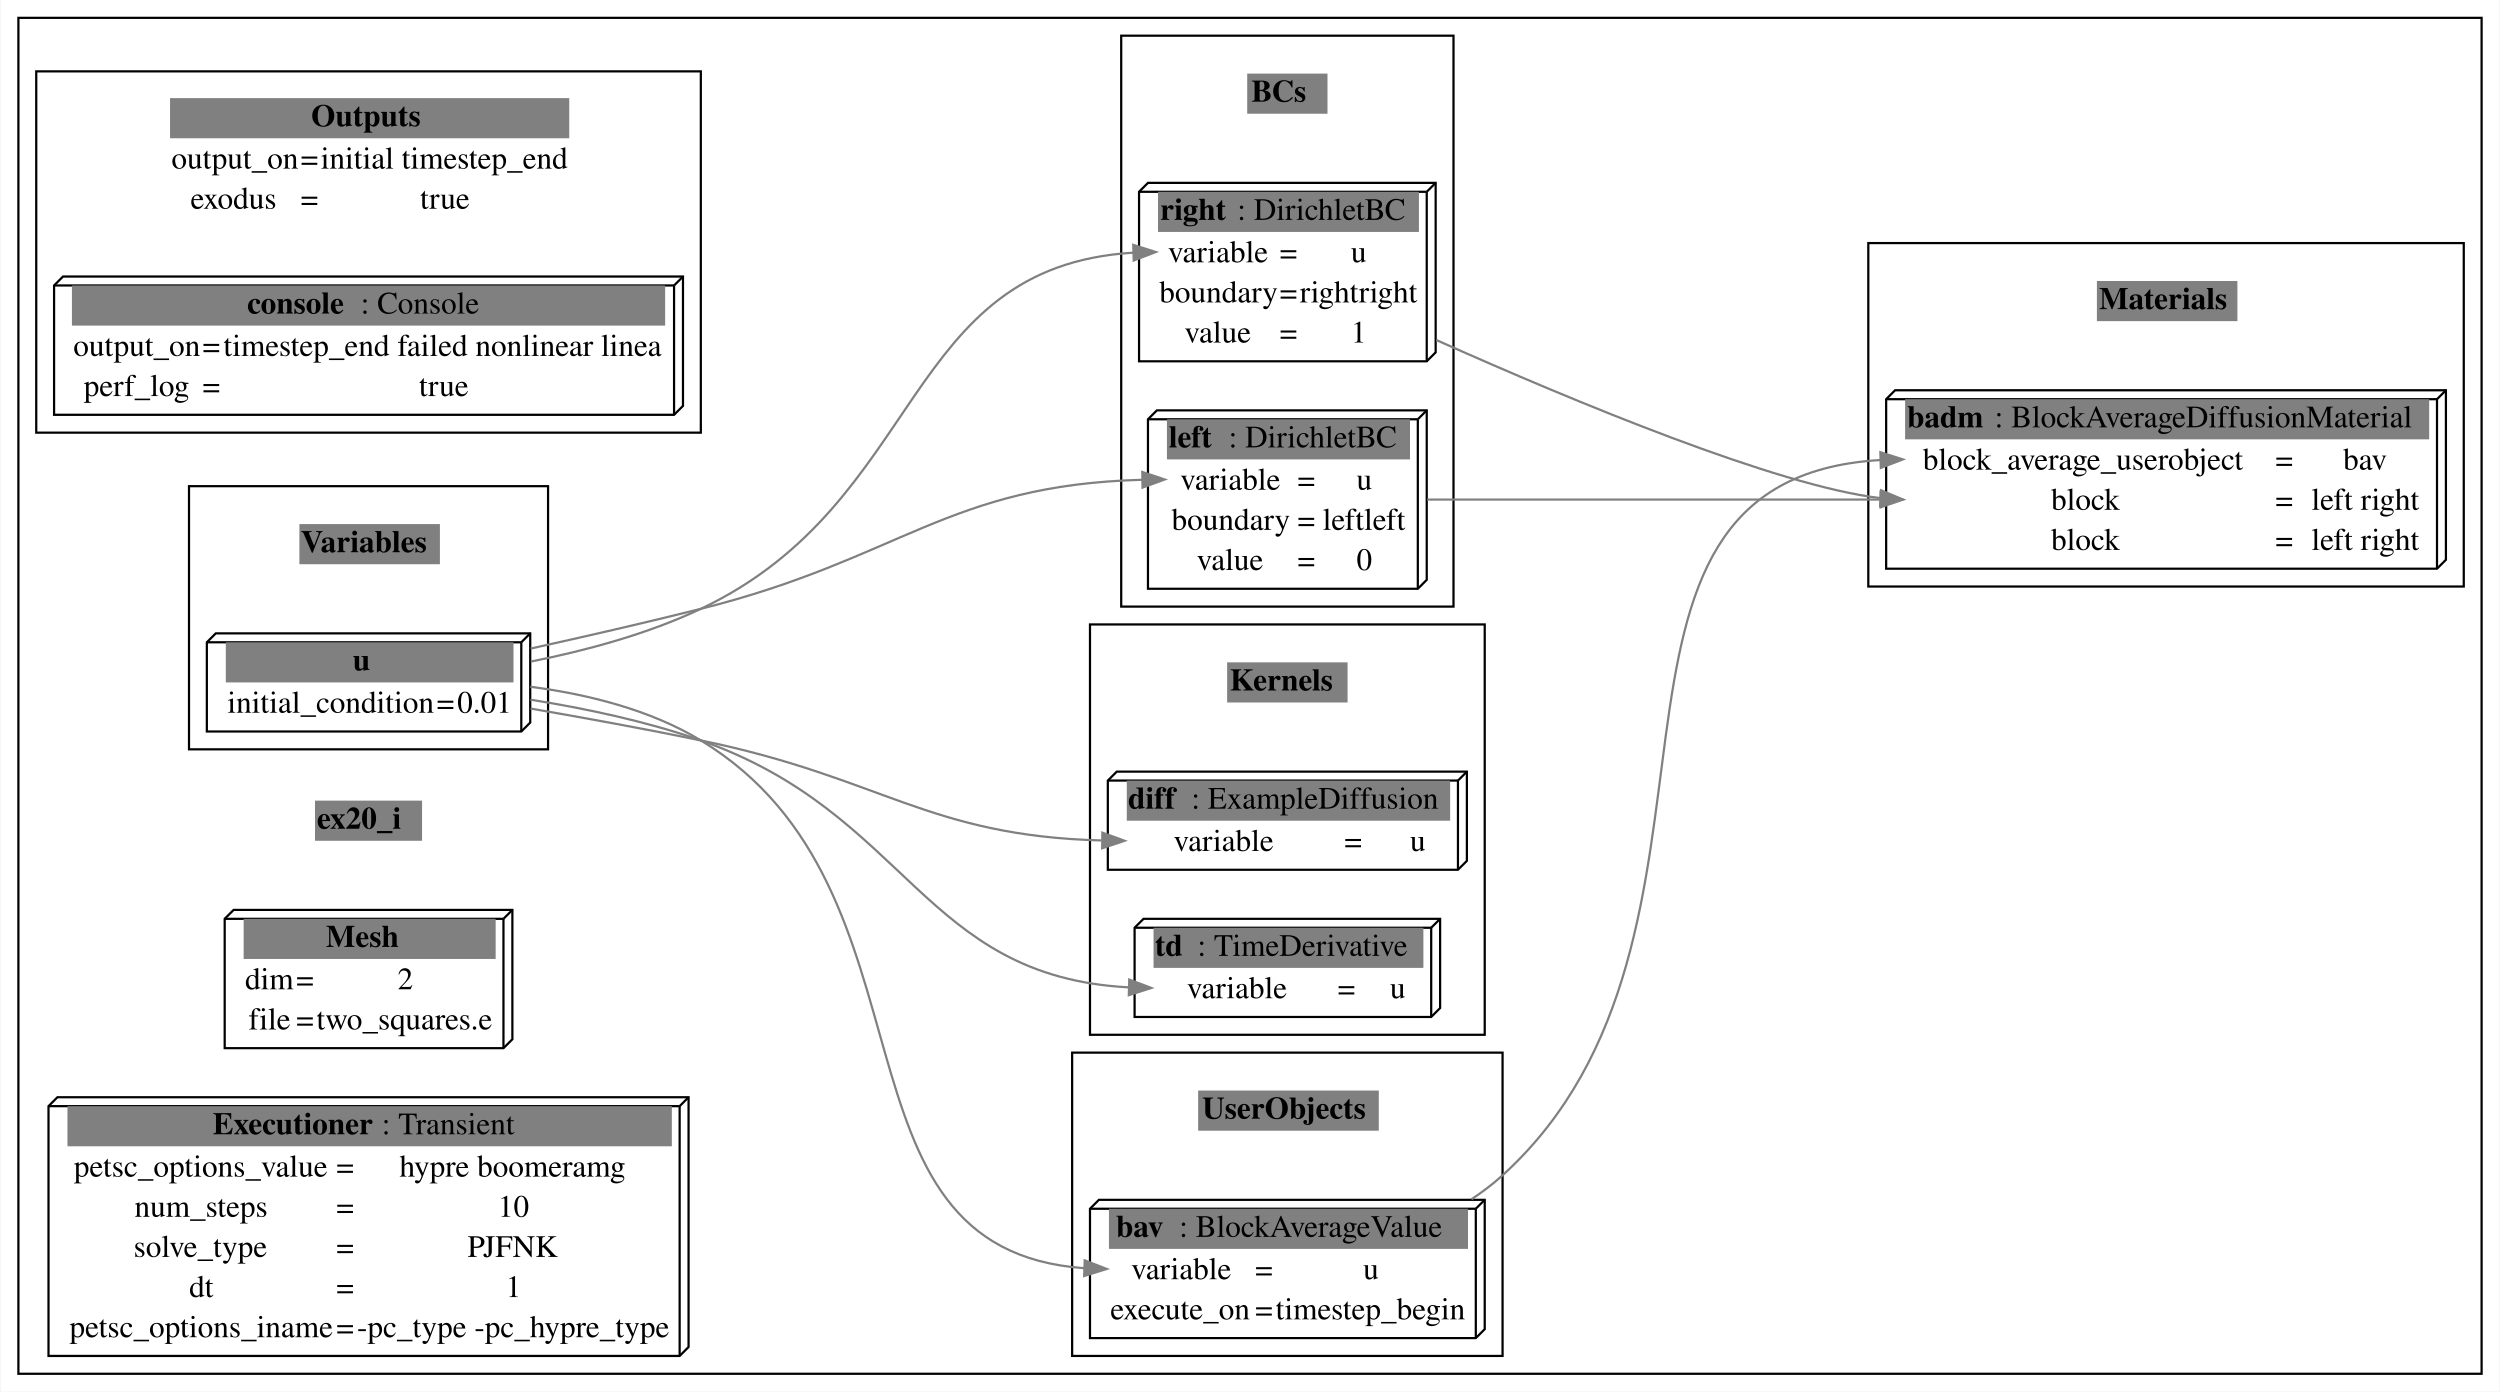
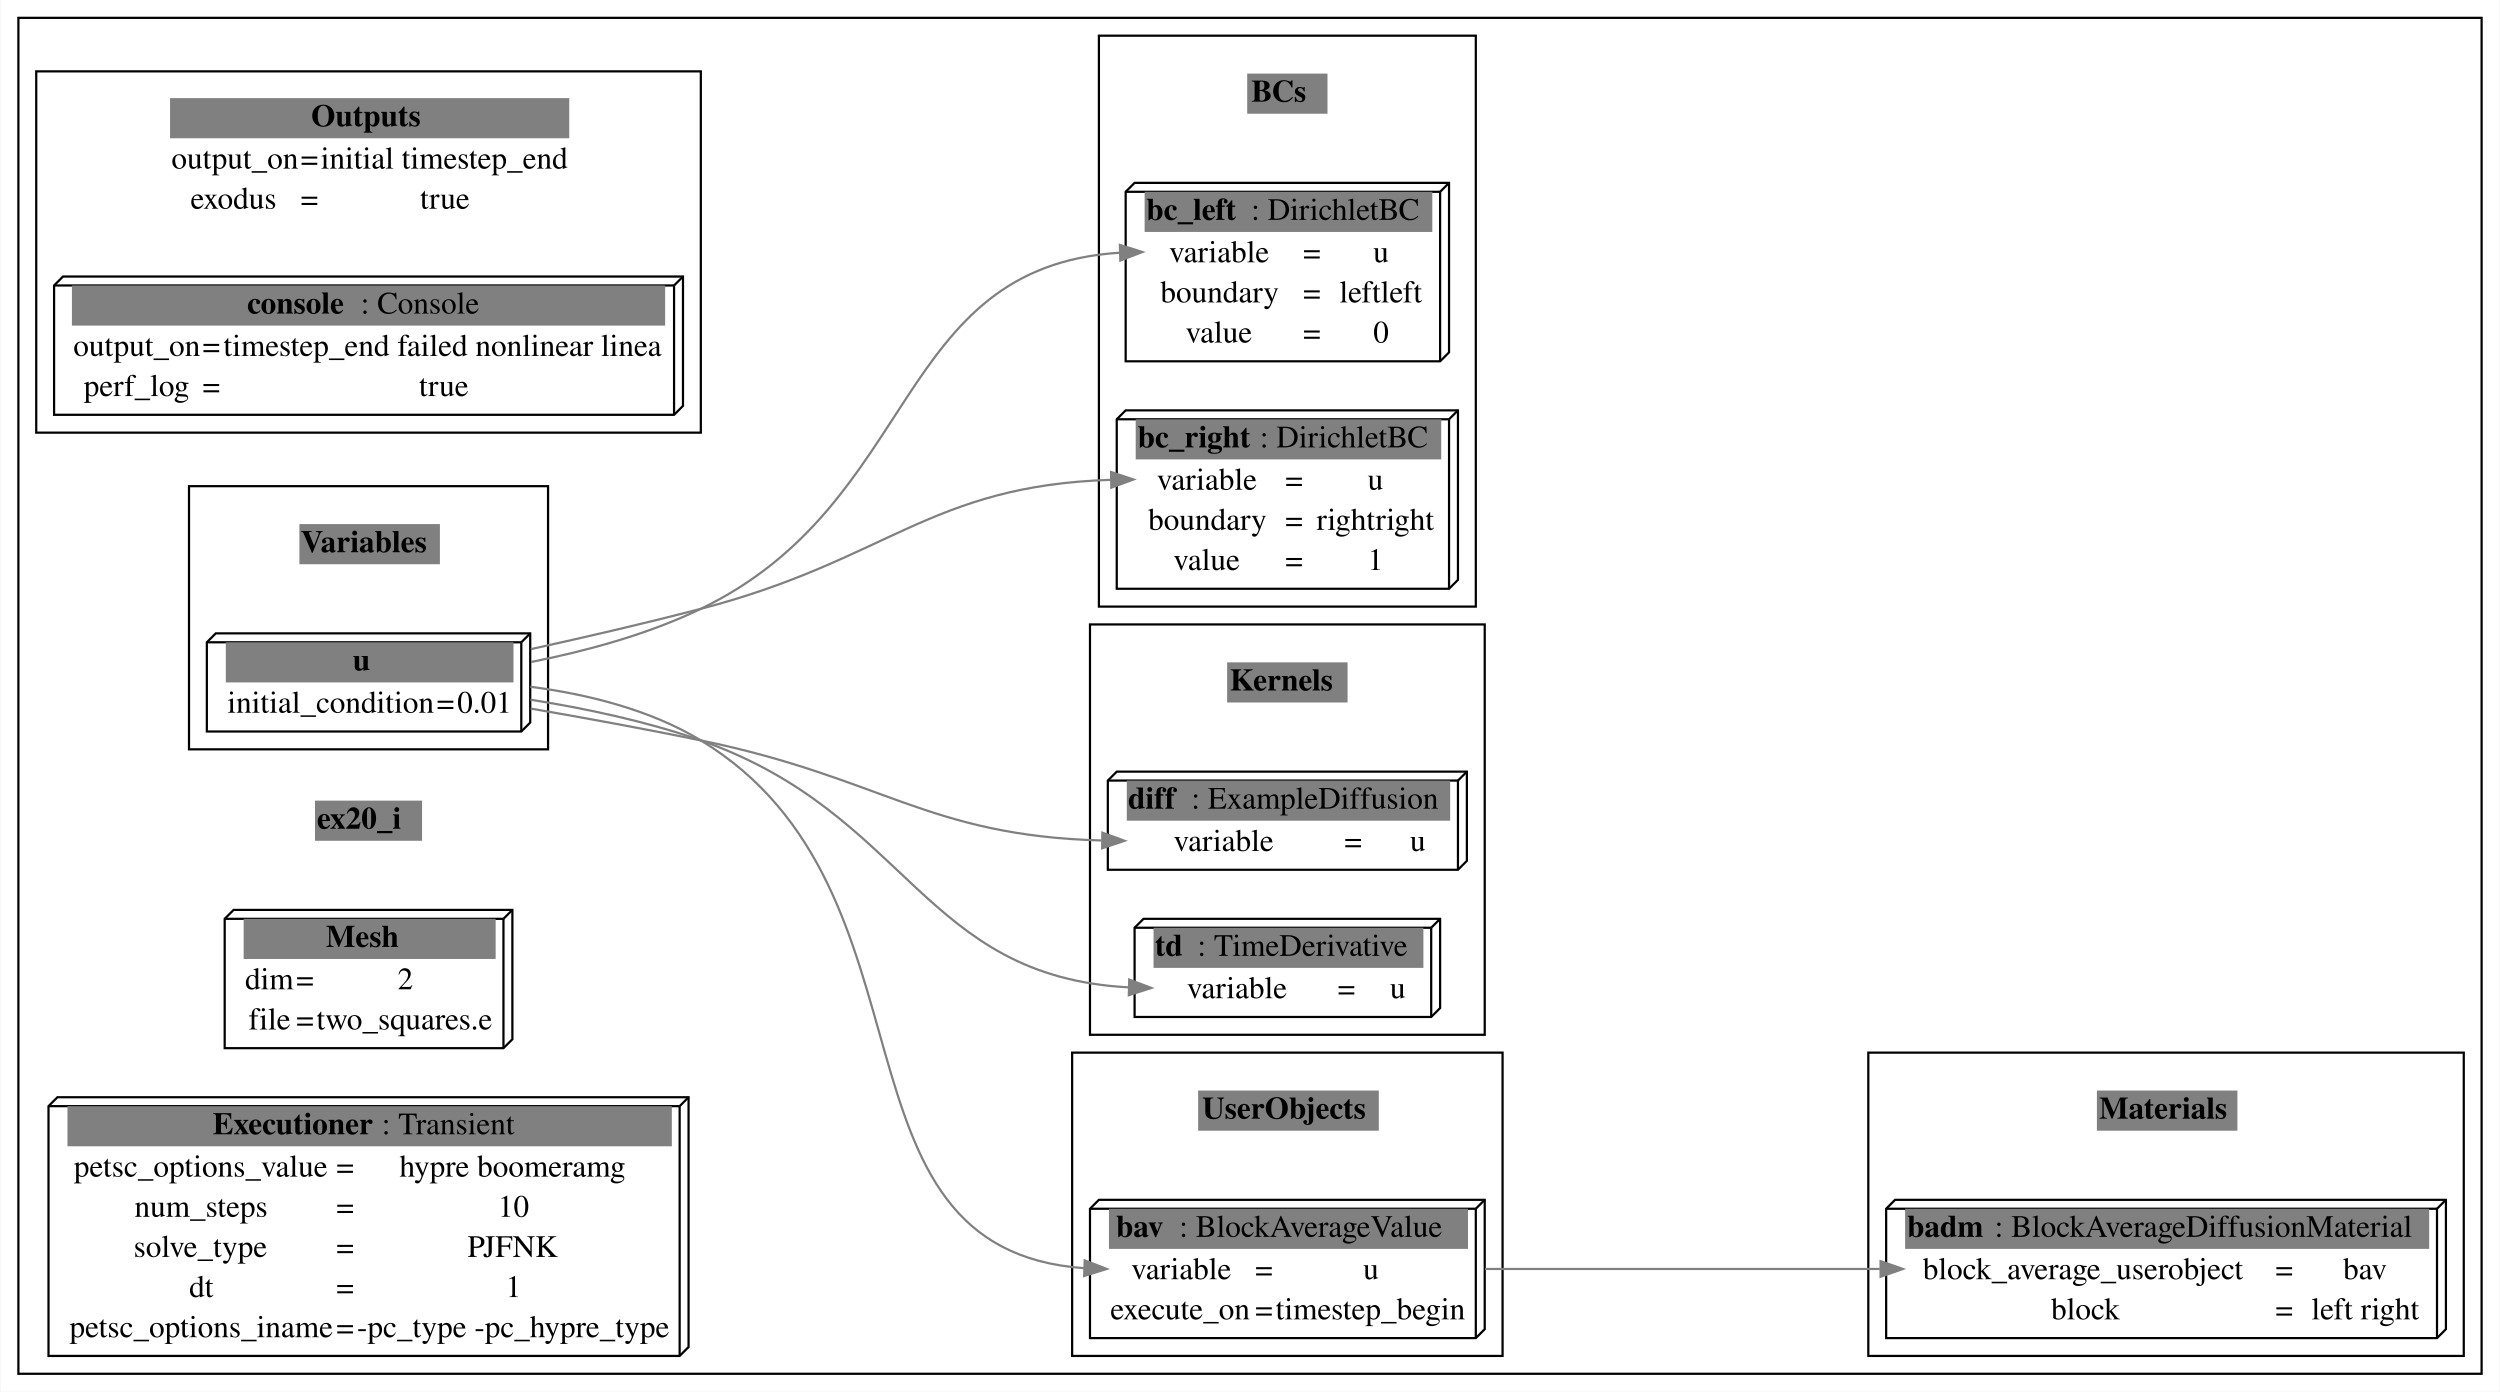
<svg xmlns="http://www.w3.org/2000/svg" width="1121pt" height="624pt" viewBox="0.00 0.00 1120.50 624.00">
  <g id="graph0" class="graph" transform="scale(1 1) rotate(0) translate(0 624)">
    <polygon fill="white" stroke="none" points="0,-0 0,-624 1120.5,-624 1120.5,-0 0,-0" />
    <g id="clust1" class="cluster">
      <polygon fill="none" stroke="black" points="8,-8 8,-616 1112.5,-616 1112.5,-8 8,-8" />
    </g>
    <g id="clust2" class="cluster">
      <polygon fill="none" stroke="black" points="480.5,-16 480.5,-152 673.5,-152 673.5,-16 480.5,-16" />
    </g>
    <g id="clust3" class="cluster">
      <polygon fill="none" stroke="black" points="488.5,-160 488.5,-344 665.5,-344 665.5,-160 488.5,-160" />
    </g>
    <g id="clust4" class="cluster">
      <polygon fill="none" stroke="black" points="16,-430 16,-592 314,-592 314,-430 16,-430" />
    </g>
+     <g id="clust6" class="cluster">
+       <polygon fill="none" stroke="black" points="837.5,-16 837.5,-152 1104.5,-152 1104.5,-16 837.5,-16" />
+     </g>
+     <g id="clust7" class="cluster">
+       <polygon fill="none" stroke="black" points="492.5,-352 492.5,-608 661.5,-608 661.5,-352 492.5,-352" />
+     </g>
    <g id="clust5" class="cluster">
      <polygon fill="none" stroke="black" points="84.5,-288 84.5,-406 245.5,-406 245.5,-288 84.5,-288" />
-     </g>
-     <g id="clust6" class="cluster">
-       <polygon fill="none" stroke="black" points="837.5,-361 837.5,-515 1104.5,-515 1104.5,-361 837.5,-361" />
-     </g>
-     <g id="clust7" class="cluster">
-       <polygon fill="none" stroke="black" points="502.5,-352 502.5,-608 651.5,-608 651.5,-352 502.5,-352" />
    </g>
    <g id="node1" class="node">
      <polygon fill="gray" stroke="none" points="141,-247 141,-265 189,-265 189,-247 141,-247" />
      <text text-anchor="start" x="141.867" y="-252.4" font-family="Times,serif" font-weight="bold" font-size="14.00">ex20_i </text>
    </g>
    <g id="node2" class="node">
      <polygon fill="gray" stroke="none" points="537,-117 537,-135 618,-135 618,-117 537,-117" />
      <text text-anchor="start" x="538.826" y="-122.4" font-family="Times,serif" font-weight="bold" font-size="14.00">UserObjects </text>
    </g>
    <g id="node3" class="node">
      <polygon fill="none" stroke="black" points="665.5,-86 492.5,-86 488.5,-82 488.5,-24 661.5,-24 665.5,-28 665.5,-86" />
      <polyline fill="none" stroke="black" points="661.5,-82 488.5,-82 " />
      <polyline fill="none" stroke="black" points="661.5,-82 661.5,-24 " />
      <polyline fill="none" stroke="black" points="661.5,-82 665.5,-86 " />
      <polygon fill="gray" stroke="none" points="497,-64 497,-82 658,-82 658,-64 497,-64" />
      <text text-anchor="start" x="500.147" y="-69.4" font-family="Times,serif" font-weight="bold" font-size="14.00">bav </text>
      <text text-anchor="start" x="528.522" y="-69.4" font-family="Times,serif" font-size="14.00">: BlockAverageValue</text>
      <text text-anchor="start" x="506.957" y="-50.4" font-family="Times,serif" font-size="14.00">variable</text>
      <text text-anchor="start" x="562.553" y="-50.4" font-family="Times,serif" font-size="14.00">=</text>
      <text text-anchor="start" x="611" y="-50.4" font-family="Times,serif" font-size="14.00">u</text>
      <text text-anchor="start" x="497.625" y="-32.4" font-family="Times,serif" font-size="14.00">execute_on</text>
      <text text-anchor="start" x="562.553" y="-32.4" font-family="Times,serif" font-size="14.00">=</text>
      <text text-anchor="start" x="571.729" y="-32.4" font-family="Times,serif" font-size="14.00">timestep_begin</text>
    </g>
    <g id="node13" class="node">
-       <polygon fill="none" stroke="black" points="1096.5,-449 849.5,-449 845.5,-445 845.5,-369 1092.5,-369 1096.5,-373 1096.5,-449" />
-       <polyline fill="none" stroke="black" points="1092.5,-445 845.5,-445 " />
-       <polyline fill="none" stroke="black" points="1092.5,-445 1092.5,-369 " />
-       <polyline fill="none" stroke="black" points="1092.5,-445 1096.5,-449 " />
-       <polygon fill="gray" stroke="none" points="854,-427 854,-445 1089,-445 1089,-427 854,-427" />
-       <text text-anchor="start" x="854.878" y="-432.4" font-family="Times,serif" font-weight="bold" font-size="14.00">badm </text>
-       <text text-anchor="start" x="894.144" y="-432.4" font-family="Times,serif" font-size="14.00">: BlockAverageDiffusionMaterial</text>
-       <text text-anchor="start" x="861.923" y="-413.4" font-family="Times,serif" font-size="14.00">block_average_userobject</text>
-       <text text-anchor="start" x="1020.05" y="-413.4" font-family="Times,serif" font-size="14.00">=</text>
-       <text text-anchor="start" x="1050.39" y="-413.4" font-family="Times,serif" font-size="14.00">bav</text>
-       <text text-anchor="start" x="919.447" y="-395.4" font-family="Times,serif" font-size="14.00">block</text>
-       <text text-anchor="start" x="1020.05" y="-395.4" font-family="Times,serif" font-size="14.00">=</text>
-       <text text-anchor="start" x="1036.2" y="-395.4" font-family="Times,serif" font-size="14.00">left right</text>
-       <text text-anchor="start" x="919.447" y="-377.4" font-family="Times,serif" font-size="14.00">block</text>
-       <text text-anchor="start" x="1020.05" y="-377.4" font-family="Times,serif" font-size="14.00">=</text>
-       <text text-anchor="start" x="1036.2" y="-377.4" font-family="Times,serif" font-size="14.00">left right</text>
+       <polygon fill="none" stroke="black" points="1096.5,-86 849.5,-86 845.5,-82 845.5,-24 1092.5,-24 1096.5,-28 1096.5,-86" />
+       <polyline fill="none" stroke="black" points="1092.5,-82 845.5,-82 " />
+       <polyline fill="none" stroke="black" points="1092.5,-82 1092.5,-24 " />
+       <polyline fill="none" stroke="black" points="1092.5,-82 1096.5,-86 " />
+       <polygon fill="gray" stroke="none" points="854,-64 854,-82 1089,-82 1089,-64 854,-64" />
+       <text text-anchor="start" x="854.878" y="-69.4" font-family="Times,serif" font-weight="bold" font-size="14.00">badm </text>
+       <text text-anchor="start" x="894.144" y="-69.4" font-family="Times,serif" font-size="14.00">: BlockAverageDiffusionMaterial</text>
+       <text text-anchor="start" x="861.923" y="-50.4" font-family="Times,serif" font-size="14.00">block_average_userobject</text>
+       <text text-anchor="start" x="1020.05" y="-50.4" font-family="Times,serif" font-size="14.00">=</text>
+       <text text-anchor="start" x="1050.39" y="-50.4" font-family="Times,serif" font-size="14.00">bav</text>
+       <text text-anchor="start" x="919.447" y="-32.4" font-family="Times,serif" font-size="14.00">block</text>
+       <text text-anchor="start" x="1020.05" y="-32.4" font-family="Times,serif" font-size="14.00">=</text>
+       <text text-anchor="start" x="1036.2" y="-32.4" font-family="Times,serif" font-size="14.00">left right</text>
    </g>
    <g id="edge4" class="edge">
-       <path fill="none" stroke="#808080" d="M659.544,-86.242C664.501,-89.522 669.211,-93.102 673.5,-97 791.87,-204.569 693.947,-408.977 842.831,-417.711" />
-       <polygon fill="#808080" stroke="#808080" points="842.905,-421.214 853,-418 843.104,-414.217 842.905,-421.214" />
+       <path fill="none" stroke="#808080" d="M665.624,-55C716.689,-55 782.655,-55 842.651,-55" />
+       <polygon fill="#808080" stroke="#808080" points="843,-58.5 853,-55 843,-51.5 843,-58.5" />
    </g>
    <g id="node4" class="node">
      <polygon fill="gray" stroke="none" points="550,-309 550,-327 604,-327 604,-309 550,-309" />
      <text text-anchor="start" x="551.154" y="-314.4" font-family="Times,serif" font-weight="bold" font-size="14.00">Kernels </text>
    </g>
    <g id="node5" class="node">
      <polygon fill="none" stroke="black" points="657.5,-278 500.5,-278 496.5,-274 496.5,-234 653.5,-234 657.5,-238 657.5,-278" />
      <polyline fill="none" stroke="black" points="653.5,-274 496.5,-274 " />
      <polyline fill="none" stroke="black" points="653.5,-274 653.5,-234 " />
      <polyline fill="none" stroke="black" points="653.5,-274 657.5,-278 " />
      <polygon fill="gray" stroke="none" points="505,-256 505,-274 650,-274 650,-256 505,-256" />
      <text text-anchor="start" x="505.58" y="-261.4" font-family="Times,serif" font-weight="bold" font-size="14.00">diff </text>
      <text text-anchor="start" x="533.952" y="-261.4" font-family="Times,serif" font-size="14.00">: ExampleDiffusion</text>
      <text text-anchor="start" x="525.957" y="-242.4" font-family="Times,serif" font-size="14.00">variable</text>
      <text text-anchor="start" x="602.553" y="-242.4" font-family="Times,serif" font-size="14.00">=</text>
      <text text-anchor="start" x="632" y="-242.4" font-family="Times,serif" font-size="14.00">u</text>
    </g>
    <g id="node6" class="node">
      <polygon fill="none" stroke="black" points="645.5,-212 512.5,-212 508.5,-208 508.5,-168 641.5,-168 645.5,-172 645.5,-212" />
      <polyline fill="none" stroke="black" points="641.5,-208 508.5,-208 " />
      <polyline fill="none" stroke="black" points="641.5,-208 641.5,-168 " />
      <polyline fill="none" stroke="black" points="641.5,-208 645.5,-212 " />
      <polygon fill="gray" stroke="none" points="517,-190 517,-208 638,-208 638,-190 517,-190" />
      <text text-anchor="start" x="517.633" y="-195.4" font-family="Times,serif" font-weight="bold" font-size="14.00">td </text>
      <text text-anchor="start" x="536.684" y="-195.4" font-family="Times,serif" font-size="14.00">: TimeDerivative</text>
      <text text-anchor="start" x="531.957" y="-176.4" font-family="Times,serif" font-size="14.00">variable</text>
      <text text-anchor="start" x="599.553" y="-176.4" font-family="Times,serif" font-size="14.00">=</text>
      <text text-anchor="start" x="623" y="-176.4" font-family="Times,serif" font-size="14.00">u</text>
    </g>
    <g id="node7" class="node">
      <polygon fill="gray" stroke="none" points="76,-562 76,-580 255,-580 255,-562 76,-562" />
      <text text-anchor="start" x="139.254" y="-567.4" font-family="Times,serif" font-weight="bold" font-size="14.00">Outputs </text>
      <text text-anchor="start" x="76.609" y="-548.4" font-family="Times,serif" font-size="14.00">output_on</text>
      <text text-anchor="start" x="134.553" y="-548.4" font-family="Times,serif" font-size="14.00">=</text>
      <text text-anchor="start" x="143.591" y="-548.4" font-family="Times,serif" font-size="14.00">initial timestep_end</text>
      <text text-anchor="start" x="85.17" y="-530.4" font-family="Times,serif" font-size="14.00">exodus</text>
      <text text-anchor="start" x="134.553" y="-530.4" font-family="Times,serif" font-size="14.00">=</text>
      <text text-anchor="start" x="188.117" y="-530.4" font-family="Times,serif" font-size="14.00">true</text>
    </g>
    <g id="node8" class="node">
      <polygon fill="none" stroke="black" points="306,-500 28,-500 24,-496 24,-438 302,-438 306,-442 306,-500" />
      <polyline fill="none" stroke="black" points="302,-496 24,-496 " />
      <polyline fill="none" stroke="black" points="302,-496 302,-438 " />
      <polyline fill="none" stroke="black" points="302,-496 306,-500 " />
      <polygon fill="gray" stroke="none" points="32,-478 32,-496 298,-496 298,-478 32,-478" />
      <text text-anchor="start" x="110.569" y="-483.4" font-family="Times,serif" font-weight="bold" font-size="14.00">console </text>
      <text text-anchor="start" x="161.494" y="-483.4" font-family="Times,serif" font-size="14.00">: Console</text>
      <text text-anchor="start" x="32.609" y="-464.4" font-family="Times,serif" font-size="14.00">output_on</text>
      <text text-anchor="start" x="90.553" y="-464.4" font-family="Times,serif" font-size="14.00">=</text>
      <text text-anchor="start" x="99.948" y="-464.4" font-family="Times,serif" font-size="14.00">timestep_end failed nonlinear linea</text>
      <text text-anchor="start" x="37.287" y="-446.4" font-family="Times,serif" font-size="14.00">perf_log</text>
      <text text-anchor="start" x="90.553" y="-446.4" font-family="Times,serif" font-size="14.00">=</text>
      <text text-anchor="start" x="187.617" y="-446.4" font-family="Times,serif" font-size="14.00">true</text>
    </g>
    <g id="node9" class="node">
      <polygon fill="gray" stroke="none" points="134,-371 134,-389 197,-389 197,-371 134,-371" />
      <text text-anchor="start" x="134.601" y="-376.4" font-family="Times,serif" font-weight="bold" font-size="14.00">Variables </text>
    </g>
    <g id="node10" class="node">
      <polygon fill="none" stroke="black" points="237.5,-340 96.5,-340 92.5,-336 92.5,-296 233.5,-296 237.5,-300 237.5,-340" />
      <polyline fill="none" stroke="black" points="233.5,-336 92.5,-336 " />
      <polyline fill="none" stroke="black" points="233.5,-336 233.5,-296 " />
      <polyline fill="none" stroke="black" points="233.5,-336 237.5,-340 " />
      <polygon fill="gray" stroke="none" points="101,-318 101,-336 230,-336 230,-318 101,-318" />
      <text text-anchor="start" x="157.92" y="-323.4" font-family="Times,serif" font-weight="bold" font-size="14.00">u </text>
      <text text-anchor="start" x="101.723" y="-304.4" font-family="Times,serif" font-size="14.00">initial_condition</text>
      <text text-anchor="start" x="195.553" y="-304.4" font-family="Times,serif" font-size="14.00">=</text>
      <text text-anchor="start" x="204.75" y="-304.4" font-family="Times,serif" font-size="14.00">0.01</text>
    </g>
    <g id="edge1" class="edge">
      <path fill="none" stroke="#808080" d="M237.532,-316.068C263.126,-312.722 291.244,-305.793 314,-292 424.58,-224.975 366.463,-63.799 485.899,-55.346" />
      <polygon fill="#808080" stroke="#808080" points="486.126,-58.84 496,-55 485.886,-51.844 486.126,-58.84" />
    </g>
    <g id="edge2" class="edge">
      <path fill="none" stroke="#808080" d="M237.675,-306.28C261.965,-302.077 289.215,-297.107 314,-292 395.508,-275.203 415.612,-249.238 493.659,-247.136" />
      <polygon fill="#808080" stroke="#808080" points="494.047,-250.631 504,-247 493.955,-243.632 494.047,-250.631" />
    </g>
    <g id="edge3" class="edge">
      <path fill="none" stroke="#808080" d="M237.602,-310.266C262.261,-306.339 289.759,-300.525 314,-292 407.334,-259.175 413.251,-186.214 505.837,-181.265" />
      <polygon fill="#808080" stroke="#808080" points="506.095,-184.76 516,-181 505.912,-177.762 506.095,-184.76" />
    </g>
    <g id="node16" class="node">
-       <polygon fill="none" stroke="black" points="643.5,-542 514.5,-542 510.5,-538 510.5,-462 639.5,-462 643.5,-466 643.5,-542" />
-       <polyline fill="none" stroke="black" points="639.5,-538 510.5,-538 " />
-       <polyline fill="none" stroke="black" points="639.5,-538 639.5,-462 " />
-       <polyline fill="none" stroke="black" points="639.5,-538 643.5,-542 " />
-       <polygon fill="gray" stroke="none" points="519,-520 519,-538 636,-538 636,-520 519,-520" />
-       <text text-anchor="start" x="519.957" y="-525.4" font-family="Times,serif" font-weight="bold" font-size="14.00">right </text>
-       <text text-anchor="start" x="554.56" y="-525.4" font-family="Times,serif" font-size="14.00">: DirichletBC</text>
-       <text text-anchor="start" x="523.457" y="-506.4" font-family="Times,serif" font-size="14.00">variable</text>
-       <text text-anchor="start" x="573.553" y="-506.4" font-family="Times,serif" font-size="14.00">=</text>
-       <text text-anchor="start" x="605.5" y="-506.4" font-family="Times,serif" font-size="14.00">u</text>
-       <text text-anchor="start" x="519.562" y="-488.4" font-family="Times,serif" font-size="14.00">boundary</text>
-       <text text-anchor="start" x="573.553" y="-488.4" font-family="Times,serif" font-size="14.00">=</text>
-       <text text-anchor="start" x="582.558" y="-488.4" font-family="Times,serif" font-size="14.00">rightright</text>
-       <text text-anchor="start" x="530.84" y="-470.4" font-family="Times,serif" font-size="14.00">value</text>
-       <text text-anchor="start" x="573.553" y="-470.4" font-family="Times,serif" font-size="14.00">=</text>
-       <text text-anchor="start" x="605.5" y="-470.4" font-family="Times,serif" font-size="14.00">1</text>
-     </g>
-     <g id="edge7" class="edge">
-       <path fill="none" stroke="#808080" d="M237.764,-327.351C262.697,-332.309 290.326,-339.79 314,-351 414.989,-398.821 403.594,-504.355 507.887,-510.7" />
-       <polygon fill="#808080" stroke="#808080" points="507.901,-514.202 518,-511 508.108,-507.205 507.901,-514.202" />
+       <polygon fill="none" stroke="black" points="649.5,-542 508.5,-542 504.5,-538 504.5,-462 645.5,-462 649.5,-466 649.5,-542" />
+       <polyline fill="none" stroke="black" points="645.5,-538 504.5,-538 " />
+       <polyline fill="none" stroke="black" points="645.5,-538 645.5,-462 " />
+       <polyline fill="none" stroke="black" points="645.5,-538 649.5,-542 " />
+       <polygon fill="gray" stroke="none" points="513,-520 513,-538 642,-538 642,-520 513,-520" />
+       <text text-anchor="start" x="513.743" y="-525.4" font-family="Times,serif" font-weight="bold" font-size="14.00">bc_left </text>
+       <text text-anchor="start" x="560.774" y="-525.4" font-family="Times,serif" font-size="14.00">: DirichletBC</text>
+       <text text-anchor="start" x="523.957" y="-506.4" font-family="Times,serif" font-size="14.00">variable</text>
+       <text text-anchor="start" x="584.053" y="-506.4" font-family="Times,serif" font-size="14.00">=</text>
+       <text text-anchor="start" x="615.5" y="-506.4" font-family="Times,serif" font-size="14.00">u</text>
+       <text text-anchor="start" x="520.062" y="-488.4" font-family="Times,serif" font-size="14.00">boundary</text>
+       <text text-anchor="start" x="584.053" y="-488.4" font-family="Times,serif" font-size="14.00">=</text>
+       <text text-anchor="start" x="600.344" y="-488.4" font-family="Times,serif" font-size="14.00">leftleft</text>
+       <text text-anchor="start" x="531.34" y="-470.4" font-family="Times,serif" font-size="14.00">value</text>
+       <text text-anchor="start" x="584.053" y="-470.4" font-family="Times,serif" font-size="14.00">=</text>
+       <text text-anchor="start" x="615.5" y="-470.4" font-family="Times,serif" font-size="14.00">0</text>
+     </g>
+     <g id="edge5" class="edge">
+       <path fill="none" stroke="#808080" d="M237.856,-327.159C262.798,-332.099 290.408,-339.618 314,-351 412.716,-398.627 399.808,-504.133 501.767,-510.681" />
+       <polygon fill="#808080" stroke="#808080" points="501.896,-514.186 512,-511 502.114,-507.19 501.896,-514.186" />
    </g>
    <g id="node17" class="node">
-       <polygon fill="none" stroke="black" points="639.5,-440 518.5,-440 514.5,-436 514.5,-360 635.5,-360 639.5,-364 639.5,-440" />
-       <polyline fill="none" stroke="black" points="635.5,-436 514.5,-436 " />
-       <polyline fill="none" stroke="black" points="635.5,-436 635.5,-360 " />
-       <polyline fill="none" stroke="black" points="635.5,-436 639.5,-440 " />
-       <polygon fill="gray" stroke="none" points="523,-418 523,-436 632,-436 632,-418 523,-418" />
-       <text text-anchor="start" x="523.85" y="-423.4" font-family="Times,serif" font-weight="bold" font-size="14.00">left </text>
-       <text text-anchor="start" x="550.667" y="-423.4" font-family="Times,serif" font-size="14.00">: DirichletBC</text>
-       <text text-anchor="start" x="528.957" y="-404.4" font-family="Times,serif" font-size="14.00">variable</text>
-       <text text-anchor="start" x="581.553" y="-404.4" font-family="Times,serif" font-size="14.00">=</text>
-       <text text-anchor="start" x="608" y="-404.4" font-family="Times,serif" font-size="14.00">u</text>
-       <text text-anchor="start" x="525.062" y="-386.4" font-family="Times,serif" font-size="14.00">boundary</text>
-       <text text-anchor="start" x="581.553" y="-386.4" font-family="Times,serif" font-size="14.00">=</text>
-       <text text-anchor="start" x="592.844" y="-386.4" font-family="Times,serif" font-size="14.00">leftleft</text>
-       <text text-anchor="start" x="536.34" y="-368.4" font-family="Times,serif" font-size="14.00">value</text>
-       <text text-anchor="start" x="581.553" y="-368.4" font-family="Times,serif" font-size="14.00">=</text>
-       <text text-anchor="start" x="608" y="-368.4" font-family="Times,serif" font-size="14.00">0</text>
-     </g>
-     <g id="edge8" class="edge">
-       <path fill="none" stroke="#808080" d="M237.693,-333.19C261.984,-338.548 289.231,-344.79 314,-351 403.726,-373.497 424.563,-406.51 511.891,-408.866" />
-       <polygon fill="#808080" stroke="#808080" points="511.955,-412.367 522,-409 512.047,-405.368 511.955,-412.367" />
+       <polygon fill="none" stroke="black" points="653.5,-440 504.5,-440 500.5,-436 500.5,-360 649.5,-360 653.5,-364 653.5,-440" />
+       <polyline fill="none" stroke="black" points="649.5,-436 500.5,-436 " />
+       <polyline fill="none" stroke="black" points="649.5,-436 649.5,-360 " />
+       <polyline fill="none" stroke="black" points="649.5,-436 653.5,-440 " />
+       <polygon fill="gray" stroke="none" points="509,-418 509,-436 646,-436 646,-418 509,-418" />
+       <text text-anchor="start" x="509.85" y="-423.4" font-family="Times,serif" font-weight="bold" font-size="14.00">bc_right </text>
+       <text text-anchor="start" x="564.667" y="-423.4" font-family="Times,serif" font-size="14.00">: DirichletBC</text>
+       <text text-anchor="start" x="518.457" y="-404.4" font-family="Times,serif" font-size="14.00">variable</text>
+       <text text-anchor="start" x="576.053" y="-404.4" font-family="Times,serif" font-size="14.00">=</text>
+       <text text-anchor="start" x="613" y="-404.4" font-family="Times,serif" font-size="14.00">u</text>
+       <text text-anchor="start" x="514.562" y="-386.4" font-family="Times,serif" font-size="14.00">boundary</text>
+       <text text-anchor="start" x="576.053" y="-386.4" font-family="Times,serif" font-size="14.00">=</text>
+       <text text-anchor="start" x="590.058" y="-386.4" font-family="Times,serif" font-size="14.00">rightright</text>
+       <text text-anchor="start" x="525.84" y="-368.4" font-family="Times,serif" font-size="14.00">value</text>
+       <text text-anchor="start" x="576.053" y="-368.4" font-family="Times,serif" font-size="14.00">=</text>
+       <text text-anchor="start" x="613" y="-368.4" font-family="Times,serif" font-size="14.00">1</text>
+     </g>
+     <g id="edge6" class="edge">
+       <path fill="none" stroke="#808080" d="M237.761,-332.924C262.057,-338.263 289.29,-344.56 314,-351 397.683,-372.809 416.578,-406.261 497.78,-408.841" />
+       <polygon fill="#808080" stroke="#808080" points="497.947,-412.344 508,-409 498.056,-405.345 497.947,-412.344" />
    </g>
    <g id="node11" class="node">
      <polygon fill="none" stroke="black" points="229.5,-216 104.5,-216 100.5,-212 100.5,-154 225.5,-154 229.5,-158 229.5,-216" />
      <polyline fill="none" stroke="black" points="225.5,-212 100.5,-212 " />
      <polyline fill="none" stroke="black" points="225.5,-212 225.5,-154 " />
      <polyline fill="none" stroke="black" points="225.5,-212 229.5,-216 " />
      <polygon fill="gray" stroke="none" points="109,-194 109,-212 222,-212 222,-194 109,-194" />
      <text text-anchor="start" x="145.868" y="-199.4" font-family="Times,serif" font-weight="bold" font-size="14.00">Mesh </text>
      <text text-anchor="start" x="109.609" y="-180.4" font-family="Times,serif" font-size="14.00">dim</text>
      <text text-anchor="start" x="132.553" y="-180.4" font-family="Times,serif" font-size="14.00">=</text>
      <text text-anchor="start" x="178" y="-180.4" font-family="Times,serif" font-size="14.00">2</text>
      <text text-anchor="start" x="111.172" y="-162.4" font-family="Times,serif" font-size="14.00">file</text>
      <text text-anchor="start" x="132.553" y="-162.4" font-family="Times,serif" font-size="14.00">=</text>
      <text text-anchor="start" x="141.655" y="-162.4" font-family="Times,serif" font-size="14.00">two_squares.e</text>
    </g>
    <g id="node12" class="node">
-       <polygon fill="gray" stroke="none" points="940,-480 940,-498 1003,-498 1003,-480 940,-480" />
-       <text text-anchor="start" x="940.987" y="-485.4" font-family="Times,serif" font-weight="bold" font-size="14.00">Materials </text>
+       <polygon fill="gray" stroke="none" points="940,-117 940,-135 1003,-135 1003,-117 940,-117" />
+       <text text-anchor="start" x="940.987" y="-122.4" font-family="Times,serif" font-weight="bold" font-size="14.00">Materials </text>
    </g>
    <g id="node14" class="node">
      <polygon fill="none" stroke="black" points="308.5,-132 25.5,-132 21.5,-128 21.5,-16 304.5,-16 308.5,-20 308.5,-132" />
      <polyline fill="none" stroke="black" points="304.5,-128 21.5,-128 " />
      <polyline fill="none" stroke="black" points="304.5,-128 304.5,-16 " />
      <polyline fill="none" stroke="black" points="304.5,-128 308.5,-132 " />
      <polygon fill="gray" stroke="none" points="30,-110 30,-128 301,-128 301,-110 30,-110" />
      <text text-anchor="start" x="95.141" y="-115.4" font-family="Times,serif" font-weight="bold" font-size="14.00">Executioner </text>
      <text text-anchor="start" x="170.94" y="-115.4" font-family="Times,serif" font-size="14.00">: Transient</text>
      <text text-anchor="start" x="32.845" y="-96.4" font-family="Times,serif" font-size="14.00">petsc_options_value</text>
      <text text-anchor="start" x="150.553" y="-96.4" font-family="Times,serif" font-size="14.00">=</text>
      <text text-anchor="start" x="178.877" y="-96.4" font-family="Times,serif" font-size="14.00">hypre boomeramg</text>
      <text text-anchor="start" x="60.057" y="-78.4" font-family="Times,serif" font-size="14.00">num_steps</text>
      <text text-anchor="start" x="150.553" y="-78.4" font-family="Times,serif" font-size="14.00">=</text>
      <text text-anchor="start" x="223" y="-78.4" font-family="Times,serif" font-size="14.00">10</text>
      <text text-anchor="start" x="59.672" y="-60.4" font-family="Times,serif" font-size="14.00">solve_type</text>
      <text text-anchor="start" x="150.553" y="-60.4" font-family="Times,serif" font-size="14.00">=</text>
      <text text-anchor="start" x="209.388" y="-60.4" font-family="Times,serif" font-size="14.00">PJFNK</text>
      <text text-anchor="start" x="84.555" y="-42.4" font-family="Times,serif" font-size="14.00">dt</text>
      <text text-anchor="start" x="150.553" y="-42.4" font-family="Times,serif" font-size="14.00">=</text>
      <text text-anchor="start" x="226.5" y="-42.4" font-family="Times,serif" font-size="14.00">1</text>
      <text text-anchor="start" x="30.9" y="-24.4" font-family="Times,serif" font-size="14.00">petsc_options_iname</text>
      <text text-anchor="start" x="150.553" y="-24.4" font-family="Times,serif" font-size="14.00">=</text>
      <text text-anchor="start" x="159.832" y="-24.4" font-family="Times,serif" font-size="14.00">-pc_type -pc_hypre_type</text>
    </g>
    <g id="node15" class="node">
      <polygon fill="gray" stroke="none" points="559,-573 559,-591 595,-591 595,-573 559,-573" />
      <text text-anchor="start" x="560.861" y="-578.4" font-family="Times,serif" font-weight="bold" font-size="14.00">BCs </text>
    </g>
-     <g id="edge6" class="edge">
-       <path fill="none" stroke="#808080" d="M643.769,-471.535C706.058,-443.71 796.717,-406.094 842.811,-400.664" />
-       <polygon fill="#808080" stroke="#808080" points="843.249,-404.143 853,-400 842.794,-397.158 843.249,-404.143" />
-     </g>
-     <g id="edge5" class="edge">
-       <path fill="none" stroke="#808080" d="M639.709,-400C692.831,-400 771.877,-400 842.626,-400" />
-       <polygon fill="#808080" stroke="#808080" points="843,-403.5 853,-400 843,-396.5 843,-403.5" />
-     </g>
  </g>
</svg>
